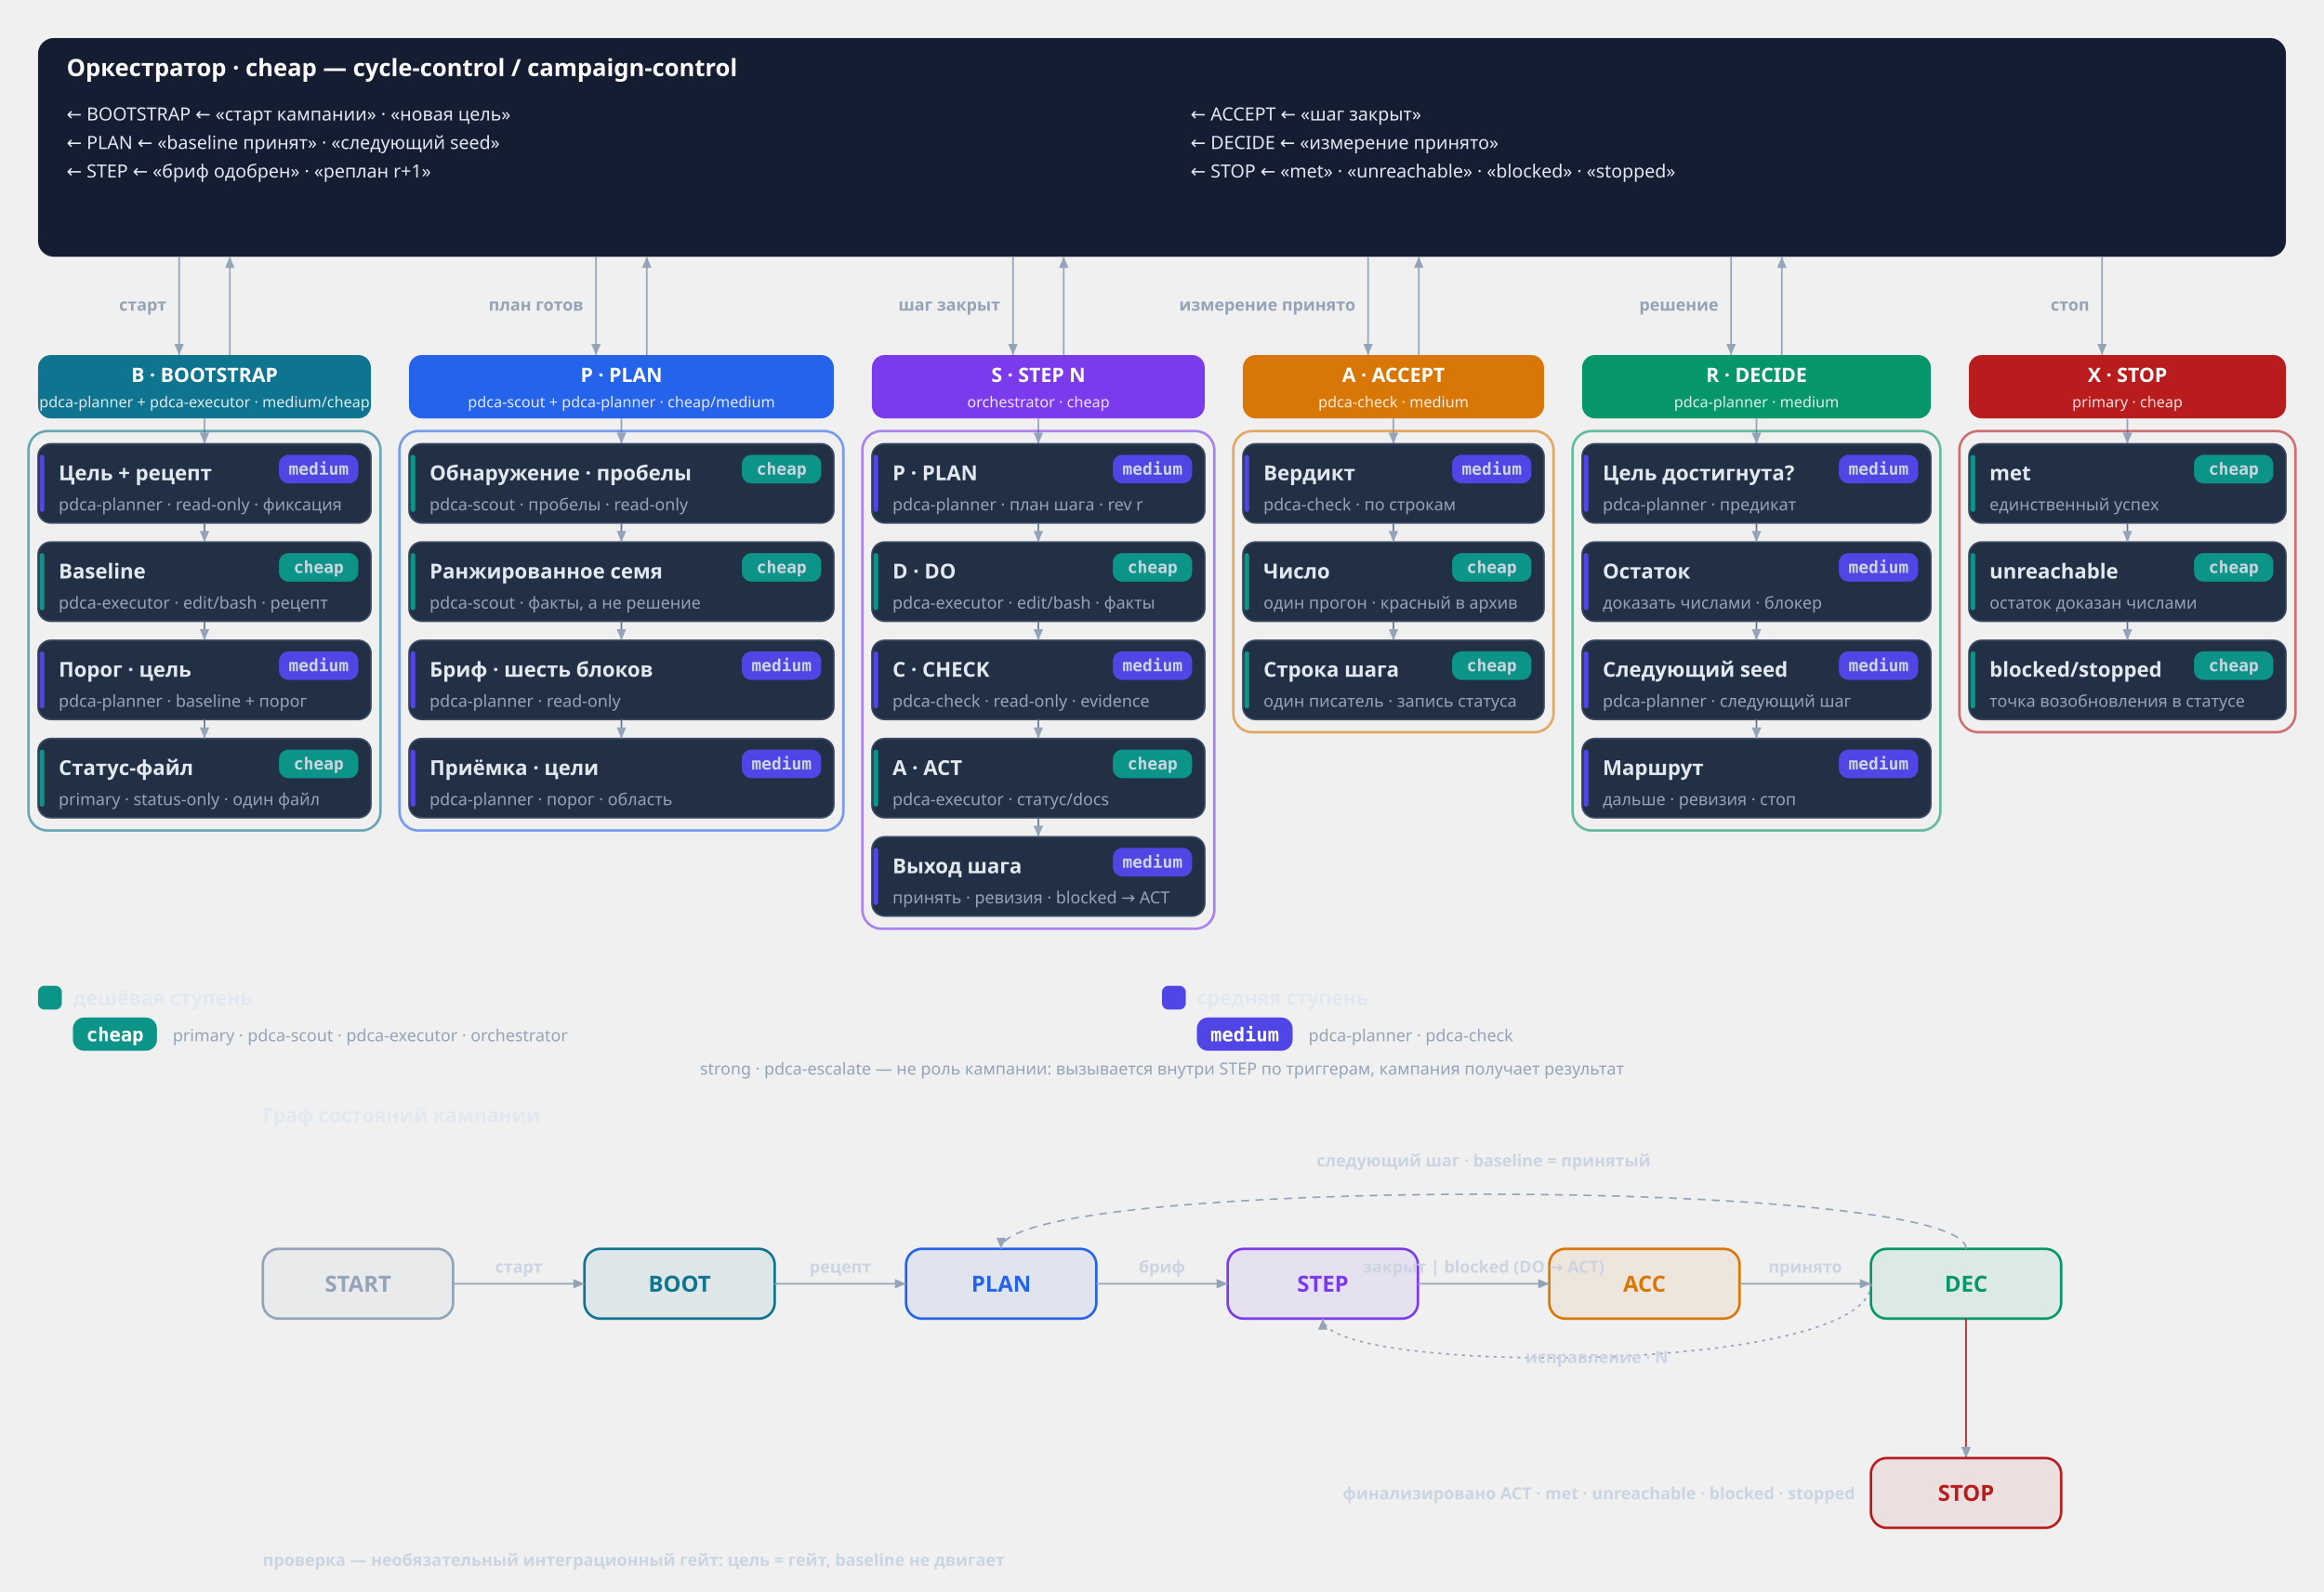
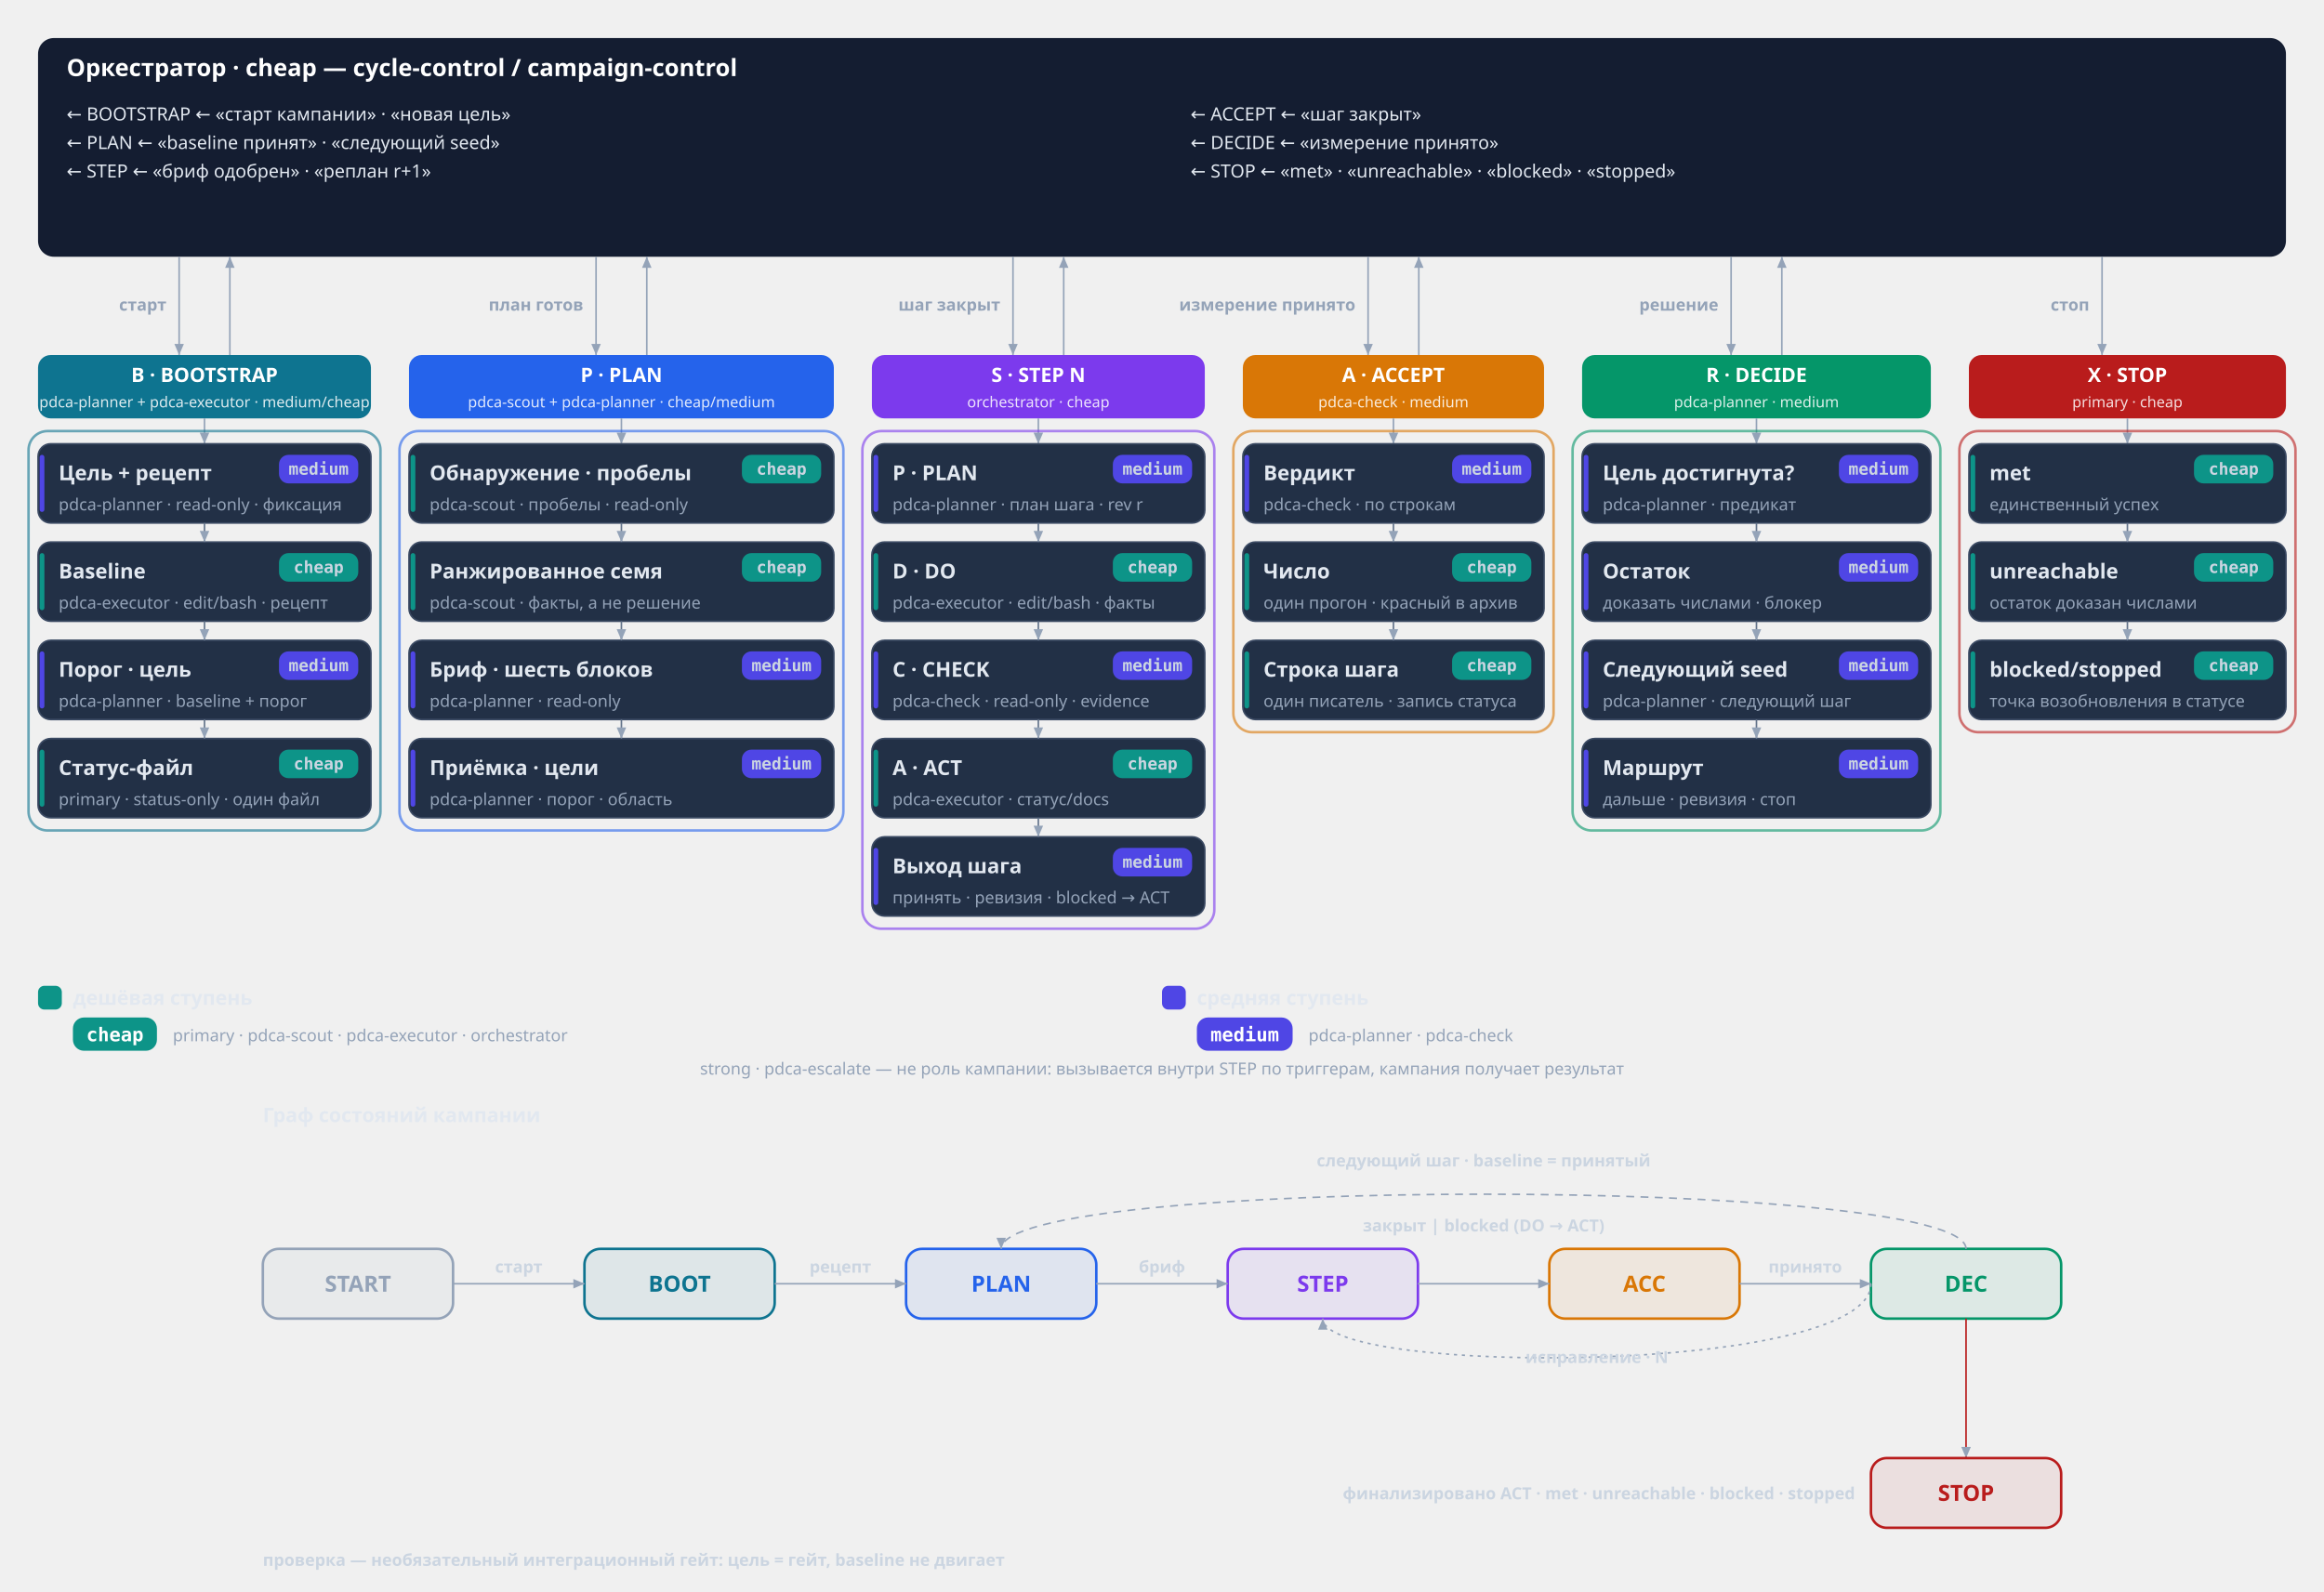
<svg xmlns="http://www.w3.org/2000/svg" viewBox="0 0 1466 1004" width="1466" font-family="Segoe UI, system-ui, sans-serif">
  <defs>
    <marker id="arrow" markerWidth="9" markerHeight="9" refX="7" refY="3" orient="auto">
      <path d="M0,0 L7,3 L0,6 Z" fill="#94a3b8" />
    </marker>
  </defs>
  <style>
.t{font-size:13px;font-weight:600;fill:#e2e8f0}
.s{font-size:10.5px;fill:#94a3b8}
.h{font-size:12.5px;font-weight:700;fill:#ffffff}
.ho{font-size:9.5px;fill:#ffffff;fill-opacity:0.85}
.g{font-size:10.5px;font-weight:600}
.band{fill:#141d31}
.bt{fill:#ffffff;font-size:15px;font-weight:700}
.ol{fill:#e2e8f0;font-size:11.5px}
.lt{font-size:12.5px;font-weight:700;fill:#e2e8f0}
.ls{font-size:10.5px;fill:#94a3b8}
.lm{font-family:ui-monospace,Consolas,Menlo,monospace;font-size:12px;font-weight:700}
.bm{font-family:ui-monospace,Consolas,Menlo,monospace;font-size:10.5px;font-weight:700}
.st{font-size:14px;font-weight:700}
</style>
  <rect x="24" y="24" width="1418" height="138" rx="10" class="band" />
  <text x="42" y="48" class="bt">Оркестратор · cheap — cycle-control / campaign-control</text>
  <text x="42" y="76" class="ol">← BOOTSTRAP ← «старт кампании» · «новая цель»</text>
  <text x="42" y="94" class="ol">← PLAN ← «baseline принят» · «следующий seed»</text>
  <text x="42" y="112" class="ol">← STEP ← «бриф одобрен» · «реплан r+1»</text>
  <text x="751.0" y="76" class="ol">← ACCEPT ← «шаг закрыт»</text>
  <text x="751.0" y="94" class="ol">← DECIDE ← «измерение принято»</text>
  <text x="751.0" y="112" class="ol">← STOP ← «met» · «unreachable» · «blocked» · «stopped»</text>
  <rect x="24" y="224" width="210" height="40" rx="8" fill="#0e7490" />
  <text x="129.0" y="241" class="h" text-anchor="middle">B · BOOTSTRAP</text>
  <text x="129.0" y="257" class="ho" text-anchor="middle">pdca-planner + pdca-executor · medium/cheap</text>
  <polyline points="129.0,264 129.0,280" fill="none" stroke="#94a3b8" marker-end="url(#arrow)" />
  <rect x="24" y="280" width="210" height="50" rx="8" fill="#223046" stroke="#3b4a63" stroke-width="1" />
  <rect x="25" y="287" width="3" height="36" rx="1.5" fill="#4f46e5" />
  <rect x="176" y="287" width="50" height="18" rx="6" fill="#4f46e5" />
  <text x="201.0" y="299.5" class="bm" fill="#cbd5e1" text-anchor="middle">medium</text>
  <text x="37" y="303" class="t">Цель + рецепт</text>
  <text x="37" y="322" class="s">pdca-planner · read-only · фиксация</text>
  <rect x="24" y="342" width="210" height="50" rx="8" fill="#223046" stroke="#3b4a63" stroke-width="1" />
  <rect x="25" y="349" width="3" height="36" rx="1.5" fill="#0d9488" />
  <rect x="176" y="349" width="50" height="18" rx="6" fill="#0d9488" />
  <text x="201.0" y="361.5" class="bm" fill="#cbd5e1" text-anchor="middle">cheap</text>
  <text x="37" y="365" class="t">Baseline</text>
  <text x="37" y="384" class="s">pdca-executor · edit/bash · рецепт</text>
  <polyline points="129.0,330 129.0,342" fill="none" stroke="#64748b" marker-end="url(#arrow)" />
  <rect x="24" y="404" width="210" height="50" rx="8" fill="#223046" stroke="#3b4a63" stroke-width="1" />
  <rect x="25" y="411" width="3" height="36" rx="1.5" fill="#4f46e5" />
  <rect x="176" y="411" width="50" height="18" rx="6" fill="#4f46e5" />
  <text x="201.0" y="423.5" class="bm" fill="#cbd5e1" text-anchor="middle">medium</text>
  <text x="37" y="427" class="t">Порог · цель</text>
  <text x="37" y="446" class="s">pdca-planner · baseline + порог</text>
  <polyline points="129.0,392 129.0,404" fill="none" stroke="#64748b" marker-end="url(#arrow)" />
  <rect x="24" y="466" width="210" height="50" rx="8" fill="#223046" stroke="#3b4a63" stroke-width="1" />
  <rect x="25" y="473" width="3" height="36" rx="1.5" fill="#0d9488" />
  <rect x="176" y="473" width="50" height="18" rx="6" fill="#0d9488" />
  <text x="201.0" y="485.5" class="bm" fill="#cbd5e1" text-anchor="middle">cheap</text>
  <text x="37" y="489" class="t">Статус-файл</text>
  <text x="37" y="508" class="s">primary · status-only · один файл</text>
  <polyline points="129.0,454 129.0,466" fill="none" stroke="#64748b" marker-end="url(#arrow)" />
  <rect x="18" y="272" width="222" height="252" rx="12" fill="none" stroke="#0e7490" stroke-opacity="0.6" stroke-width="1.6" />
  <rect x="258" y="224" width="268" height="40" rx="8" fill="#2563eb" />
  <text x="392.0" y="241" class="h" text-anchor="middle">P · PLAN</text>
  <text x="392.0" y="257" class="ho" text-anchor="middle">pdca-scout + pdca-planner · cheap/medium</text>
  <polyline points="392.0,264 392.0,280" fill="none" stroke="#94a3b8" marker-end="url(#arrow)" />
  <rect x="258" y="280" width="268" height="50" rx="8" fill="#223046" stroke="#3b4a63" stroke-width="1" />
  <rect x="259" y="287" width="3" height="36" rx="1.5" fill="#0d9488" />
  <rect x="468" y="287" width="50" height="18" rx="6" fill="#0d9488" />
  <text x="493.0" y="299.5" class="bm" fill="#cbd5e1" text-anchor="middle">cheap</text>
  <text x="271" y="303" class="t">Обнаружение · пробелы</text>
  <text x="271" y="322" class="s">pdca-scout · пробелы · read-only</text>
  <rect x="258" y="342" width="268" height="50" rx="8" fill="#223046" stroke="#3b4a63" stroke-width="1" />
  <rect x="259" y="349" width="3" height="36" rx="1.5" fill="#0d9488" />
  <rect x="468" y="349" width="50" height="18" rx="6" fill="#0d9488" />
  <text x="493.0" y="361.5" class="bm" fill="#cbd5e1" text-anchor="middle">cheap</text>
  <text x="271" y="365" class="t">Ранжированное семя</text>
  <text x="271" y="384" class="s">pdca-scout · факты, а не решение</text>
  <polyline points="392.0,330 392.0,342" fill="none" stroke="#64748b" marker-end="url(#arrow)" />
  <rect x="258" y="404" width="268" height="50" rx="8" fill="#223046" stroke="#3b4a63" stroke-width="1" />
  <rect x="259" y="411" width="3" height="36" rx="1.5" fill="#4f46e5" />
  <rect x="468" y="411" width="50" height="18" rx="6" fill="#4f46e5" />
  <text x="493.0" y="423.5" class="bm" fill="#cbd5e1" text-anchor="middle">medium</text>
  <text x="271" y="427" class="t">Бриф · шесть блоков</text>
  <text x="271" y="446" class="s">pdca-planner · read-only</text>
  <polyline points="392.0,392 392.0,404" fill="none" stroke="#64748b" marker-end="url(#arrow)" />
  <rect x="258" y="466" width="268" height="50" rx="8" fill="#223046" stroke="#3b4a63" stroke-width="1" />
  <rect x="259" y="473" width="3" height="36" rx="1.5" fill="#4f46e5" />
  <rect x="468" y="473" width="50" height="18" rx="6" fill="#4f46e5" />
  <text x="493.0" y="485.5" class="bm" fill="#cbd5e1" text-anchor="middle">medium</text>
  <text x="271" y="489" class="t">Приёмка · цели</text>
  <text x="271" y="508" class="s">pdca-planner · порог · область</text>
  <polyline points="392.0,454 392.0,466" fill="none" stroke="#64748b" marker-end="url(#arrow)" />
  <rect x="252" y="272" width="280" height="252" rx="12" fill="none" stroke="#2563eb" stroke-opacity="0.6" stroke-width="1.6" />
  <rect x="550" y="224" width="210" height="40" rx="8" fill="#7c3aed" />
  <text x="655.0" y="241" class="h" text-anchor="middle">S · STEP N</text>
  <text x="655.0" y="257" class="ho" text-anchor="middle">orchestrator · cheap</text>
  <polyline points="655.0,264 655.0,280" fill="none" stroke="#94a3b8" marker-end="url(#arrow)" />
  <rect x="550" y="280" width="210" height="50" rx="8" fill="#223046" stroke="#3b4a63" stroke-width="1" />
  <rect x="551" y="287" width="3" height="36" rx="1.5" fill="#4f46e5" />
  <rect x="702" y="287" width="50" height="18" rx="6" fill="#4f46e5" />
  <text x="727.0" y="299.5" class="bm" fill="#cbd5e1" text-anchor="middle">medium</text>
  <text x="563" y="303" class="t">P · PLAN</text>
  <text x="563" y="322" class="s">pdca-planner · план шага · rev r</text>
  <rect x="550" y="342" width="210" height="50" rx="8" fill="#223046" stroke="#3b4a63" stroke-width="1" />
  <rect x="551" y="349" width="3" height="36" rx="1.5" fill="#0d9488" />
  <rect x="702" y="349" width="50" height="18" rx="6" fill="#0d9488" />
  <text x="727.0" y="361.5" class="bm" fill="#cbd5e1" text-anchor="middle">cheap</text>
  <text x="563" y="365" class="t">D · DO</text>
  <text x="563" y="384" class="s">pdca-executor · edit/bash · факты</text>
  <polyline points="655.0,330 655.0,342" fill="none" stroke="#64748b" marker-end="url(#arrow)" />
  <rect x="550" y="404" width="210" height="50" rx="8" fill="#223046" stroke="#3b4a63" stroke-width="1" />
  <rect x="551" y="411" width="3" height="36" rx="1.5" fill="#4f46e5" />
  <rect x="702" y="411" width="50" height="18" rx="6" fill="#4f46e5" />
  <text x="727.0" y="423.5" class="bm" fill="#cbd5e1" text-anchor="middle">medium</text>
  <text x="563" y="427" class="t">C · CHECK</text>
  <text x="563" y="446" class="s">pdca-check · read-only · evidence</text>
  <polyline points="655.0,392 655.0,404" fill="none" stroke="#64748b" marker-end="url(#arrow)" />
  <rect x="550" y="466" width="210" height="50" rx="8" fill="#223046" stroke="#3b4a63" stroke-width="1" />
  <rect x="551" y="473" width="3" height="36" rx="1.5" fill="#0d9488" />
  <rect x="702" y="473" width="50" height="18" rx="6" fill="#0d9488" />
  <text x="727.0" y="485.5" class="bm" fill="#cbd5e1" text-anchor="middle">cheap</text>
  <text x="563" y="489" class="t">A · ACT</text>
  <text x="563" y="508" class="s">pdca-executor · статус/docs</text>
  <polyline points="655.0,454 655.0,466" fill="none" stroke="#64748b" marker-end="url(#arrow)" />
  <rect x="550" y="528" width="210" height="50" rx="8" fill="#223046" stroke="#3b4a63" stroke-width="1" />
  <rect x="551" y="535" width="3" height="36" rx="1.5" fill="#4f46e5" />
  <rect x="702" y="535" width="50" height="18" rx="6" fill="#4f46e5" />
  <text x="727.0" y="547.5" class="bm" fill="#cbd5e1" text-anchor="middle">medium</text>
  <text x="563" y="551" class="t">Выход шага</text>
  <text x="563" y="570" class="s">принять · ревизия · blocked → ACT</text>
  <polyline points="655.0,516 655.0,528" fill="none" stroke="#64748b" marker-end="url(#arrow)" />
  <rect x="544" y="272" width="222" height="314" rx="12" fill="none" stroke="#7c3aed" stroke-opacity="0.6" stroke-width="1.6" />
  <rect x="784" y="224" width="190" height="40" rx="8" fill="#d97706" />
  <text x="879.0" y="241" class="h" text-anchor="middle">A · ACCEPT</text>
  <text x="879.0" y="257" class="ho" text-anchor="middle">pdca-check · medium</text>
  <polyline points="879.0,264 879.0,280" fill="none" stroke="#94a3b8" marker-end="url(#arrow)" />
  <rect x="784" y="280" width="190" height="50" rx="8" fill="#223046" stroke="#3b4a63" stroke-width="1" />
  <rect x="785" y="287" width="3" height="36" rx="1.5" fill="#4f46e5" />
  <rect x="916" y="287" width="50" height="18" rx="6" fill="#4f46e5" />
  <text x="941.0" y="299.5" class="bm" fill="#cbd5e1" text-anchor="middle">medium</text>
  <text x="797" y="303" class="t">Вердикт</text>
  <text x="797" y="322" class="s">pdca-check · по строкам</text>
  <rect x="784" y="342" width="190" height="50" rx="8" fill="#223046" stroke="#3b4a63" stroke-width="1" />
  <rect x="785" y="349" width="3" height="36" rx="1.5" fill="#0d9488" />
  <rect x="916" y="349" width="50" height="18" rx="6" fill="#0d9488" />
  <text x="941.0" y="361.5" class="bm" fill="#cbd5e1" text-anchor="middle">cheap</text>
  <text x="797" y="365" class="t">Число</text>
  <text x="797" y="384" class="s">один прогон · красный в архив</text>
  <polyline points="879.0,330 879.0,342" fill="none" stroke="#64748b" marker-end="url(#arrow)" />
  <rect x="784" y="404" width="190" height="50" rx="8" fill="#223046" stroke="#3b4a63" stroke-width="1" />
  <rect x="785" y="411" width="3" height="36" rx="1.5" fill="#0d9488" />
  <rect x="916" y="411" width="50" height="18" rx="6" fill="#0d9488" />
  <text x="941.0" y="423.5" class="bm" fill="#cbd5e1" text-anchor="middle">cheap</text>
  <text x="797" y="427" class="t">Строка шага</text>
  <text x="797" y="446" class="s">один писатель · запись статуса</text>
  <polyline points="879.0,392 879.0,404" fill="none" stroke="#64748b" marker-end="url(#arrow)" />
  <rect x="778" y="272" width="202" height="190" rx="12" fill="none" stroke="#d97706" stroke-opacity="0.6" stroke-width="1.6" />
  <rect x="998" y="224" width="220" height="40" rx="8" fill="#059669" />
  <text x="1108.0" y="241" class="h" text-anchor="middle">R · DECIDE</text>
  <text x="1108.0" y="257" class="ho" text-anchor="middle">pdca-planner · medium</text>
  <polyline points="1108.0,264 1108.0,280" fill="none" stroke="#94a3b8" marker-end="url(#arrow)" />
  <rect x="998" y="280" width="220" height="50" rx="8" fill="#223046" stroke="#3b4a63" stroke-width="1" />
  <rect x="999" y="287" width="3" height="36" rx="1.5" fill="#4f46e5" />
  <rect x="1160" y="287" width="50" height="18" rx="6" fill="#4f46e5" />
  <text x="1185.0" y="299.5" class="bm" fill="#cbd5e1" text-anchor="middle">medium</text>
  <text x="1011" y="303" class="t">Цель достигнута?</text>
  <text x="1011" y="322" class="s">pdca-planner · предикат</text>
  <rect x="998" y="342" width="220" height="50" rx="8" fill="#223046" stroke="#3b4a63" stroke-width="1" />
  <rect x="999" y="349" width="3" height="36" rx="1.5" fill="#4f46e5" />
  <rect x="1160" y="349" width="50" height="18" rx="6" fill="#4f46e5" />
  <text x="1185.0" y="361.5" class="bm" fill="#cbd5e1" text-anchor="middle">medium</text>
  <text x="1011" y="365" class="t">Остаток</text>
  <text x="1011" y="384" class="s">доказать числами · блокер</text>
  <polyline points="1108.0,330 1108.0,342" fill="none" stroke="#64748b" marker-end="url(#arrow)" />
  <rect x="998" y="404" width="220" height="50" rx="8" fill="#223046" stroke="#3b4a63" stroke-width="1" />
  <rect x="999" y="411" width="3" height="36" rx="1.5" fill="#4f46e5" />
  <rect x="1160" y="411" width="50" height="18" rx="6" fill="#4f46e5" />
  <text x="1185.0" y="423.5" class="bm" fill="#cbd5e1" text-anchor="middle">medium</text>
  <text x="1011" y="427" class="t">Следующий seed</text>
  <text x="1011" y="446" class="s">pdca-planner · следующий шаг</text>
  <polyline points="1108.0,392 1108.0,404" fill="none" stroke="#64748b" marker-end="url(#arrow)" />
  <rect x="998" y="466" width="220" height="50" rx="8" fill="#223046" stroke="#3b4a63" stroke-width="1" />
  <rect x="999" y="473" width="3" height="36" rx="1.5" fill="#4f46e5" />
  <rect x="1160" y="473" width="50" height="18" rx="6" fill="#4f46e5" />
  <text x="1185.0" y="485.5" class="bm" fill="#cbd5e1" text-anchor="middle">medium</text>
  <text x="1011" y="489" class="t">Маршрут</text>
  <text x="1011" y="508" class="s">дальше · ревизия · стоп</text>
  <polyline points="1108.0,454 1108.0,466" fill="none" stroke="#64748b" marker-end="url(#arrow)" />
  <rect x="992" y="272" width="232" height="252" rx="12" fill="none" stroke="#059669" stroke-opacity="0.6" stroke-width="1.6" />
  <rect x="1242" y="224" width="200" height="40" rx="8" fill="#b91c1c" />
  <text x="1342.0" y="241" class="h" text-anchor="middle">X · STOP</text>
  <text x="1342.0" y="257" class="ho" text-anchor="middle">primary · cheap</text>
  <polyline points="1342.0,264 1342.0,280" fill="none" stroke="#94a3b8" marker-end="url(#arrow)" />
  <rect x="1242" y="280" width="200" height="50" rx="8" fill="#223046" stroke="#3b4a63" stroke-width="1" />
  <rect x="1243" y="287" width="3" height="36" rx="1.5" fill="#0d9488" />
  <rect x="1384" y="287" width="50" height="18" rx="6" fill="#0d9488" />
  <text x="1409.0" y="299.5" class="bm" fill="#cbd5e1" text-anchor="middle">cheap</text>
  <text x="1255" y="303" class="t">met</text>
  <text x="1255" y="322" class="s">единственный успех</text>
  <rect x="1242" y="342" width="200" height="50" rx="8" fill="#223046" stroke="#3b4a63" stroke-width="1" />
  <rect x="1243" y="349" width="3" height="36" rx="1.5" fill="#0d9488" />
  <rect x="1384" y="349" width="50" height="18" rx="6" fill="#0d9488" />
  <text x="1409.0" y="361.5" class="bm" fill="#cbd5e1" text-anchor="middle">cheap</text>
  <text x="1255" y="365" class="t">unreachable</text>
  <text x="1255" y="384" class="s">остаток доказан числами</text>
  <polyline points="1342.0,330 1342.0,342" fill="none" stroke="#64748b" marker-end="url(#arrow)" />
  <rect x="1242" y="404" width="200" height="50" rx="8" fill="#223046" stroke="#3b4a63" stroke-width="1" />
  <rect x="1243" y="411" width="3" height="36" rx="1.5" fill="#0d9488" />
  <rect x="1384" y="411" width="50" height="18" rx="6" fill="#0d9488" />
  <text x="1409.0" y="423.5" class="bm" fill="#cbd5e1" text-anchor="middle">cheap</text>
  <text x="1255" y="427" class="t">blocked/stopped</text>
  <text x="1255" y="446" class="s">точка возобновления в статусе</text>
  <polyline points="1342.0,392 1342.0,404" fill="none" stroke="#64748b" marker-end="url(#arrow)" />
  <rect x="1236" y="272" width="212" height="190" rx="12" fill="none" stroke="#b91c1c" stroke-opacity="0.6" stroke-width="1.6" />
  <polyline points="113.0,162 113.0,224" fill="none" stroke="#94a3b8" data-edge-id="dispatch_b" marker-end="url(#arrow)" />
  <text x="105.0" y="196.0" class="g" fill="#94a3b8" text-anchor="end">старт</text>
  <polyline points="145.0,224 145.0,162" fill="none" stroke="#94a3b8" data-edge-id="return_b" marker-end="url(#arrow)" />
  <polyline points="376.0,162 376.0,224" fill="none" stroke="#94a3b8" data-edge-id="dispatch_p" marker-end="url(#arrow)" />
  <text x="368.0" y="196.0" class="g" fill="#94a3b8" text-anchor="end">план готов</text>
  <polyline points="408.0,224 408.0,162" fill="none" stroke="#94a3b8" data-edge-id="return_p" marker-end="url(#arrow)" />
  <polyline points="639.0,162 639.0,224" fill="none" stroke="#94a3b8" data-edge-id="dispatch_s" marker-end="url(#arrow)" />
  <text x="631.0" y="196.0" class="g" fill="#94a3b8" text-anchor="end">шаг закрыт</text>
  <polyline points="671.0,224 671.0,162" fill="none" stroke="#94a3b8" data-edge-id="return_s" marker-end="url(#arrow)" />
  <polyline points="863.0,162 863.0,224" fill="none" stroke="#94a3b8" data-edge-id="dispatch_a" marker-end="url(#arrow)" />
  <text x="855.0" y="196.0" class="g" fill="#94a3b8" text-anchor="end">измерение принято</text>
  <polyline points="895.0,224 895.0,162" fill="none" stroke="#94a3b8" data-edge-id="return_a" marker-end="url(#arrow)" />
  <polyline points="1092.0,162 1092.0,224" fill="none" stroke="#94a3b8" data-edge-id="dispatch_r" marker-end="url(#arrow)" />
  <text x="1084.0" y="196.0" class="g" fill="#94a3b8" text-anchor="end">решение</text>
  <polyline points="1124.0,224 1124.0,162" fill="none" stroke="#94a3b8" data-edge-id="return_r" marker-end="url(#arrow)" />
  <polyline points="1326.0,162 1326.0,224" fill="none" stroke="#94a3b8" data-edge-id="dispatch_x" marker-end="url(#arrow)" />
  <text x="1318.0" y="196.0" class="g" fill="#94a3b8" text-anchor="end">стоп</text>
  <rect x="24.0" y="622" width="15" height="15" rx="4" fill="#0d9488" />
  <text x="46.0" y="634" class="lt">дешёвая ступень</text>
  <rect x="46.0" y="642" width="53.0" height="21" rx="7" fill="#0d9488" />
  <text x="72.5" y="657" class="lm" fill="#ffffff" text-anchor="middle">cheap</text>
  <text x="109.0" y="657" class="ls">primary · pdca-scout · pdca-executor · orchestrator</text>
  <rect x="733.0" y="622" width="15" height="15" rx="4" fill="#4f46e5" />
  <text x="755.0" y="634" class="lt">средняя ступень</text>
  <rect x="755.0" y="642" width="60.4" height="21" rx="7" fill="#4f46e5" />
  <text x="785.2" y="657" class="lm" fill="#ffffff" text-anchor="middle">medium</text>
  <text x="825.4" y="657" class="ls">pdca-planner · pdca-check</text>
  <text x="733.0" y="678" class="ls" text-anchor="middle">strong · pdca-escalate — не роль кампании: вызывается внутри STEP по триггерам, кампания получает результат</text>
  <text x="165.8" y="708" class="lt">Граф состояний кампании</text>
  <rect x="165.8" y="788" width="120" height="44" rx="10" fill="#94a3b8" fill-opacity="0.08" stroke="#94a3b8" stroke-width="1.6" data-node-id="START" />
  <text x="225.8" y="815.0" class="st" fill="#94a3b8" text-anchor="middle">START</text>
  <rect x="368.68" y="788" width="120" height="44" rx="10" fill="#0e7490" fill-opacity="0.08" stroke="#0e7490" stroke-width="1.6" data-node-id="BOOT" />
  <text x="428.68" y="815.0" class="st" fill="#0e7490" text-anchor="middle">BOOT</text>
  <rect x="571.56" y="788" width="120" height="44" rx="10" fill="#2563eb" fill-opacity="0.08" stroke="#2563eb" stroke-width="1.6" data-node-id="PLAN" />
  <text x="631.56" y="815.0" class="st" fill="#2563eb" text-anchor="middle">PLAN</text>
  <rect x="774.44" y="788" width="120" height="44" rx="10" fill="#7c3aed" fill-opacity="0.08" stroke="#7c3aed" stroke-width="1.6" data-node-id="STEP" />
  <text x="834.44" y="815.0" class="st" fill="#7c3aed" text-anchor="middle">STEP</text>
  <rect x="977.32" y="788" width="120" height="44" rx="10" fill="#d97706" fill-opacity="0.08" stroke="#d97706" stroke-width="1.6" data-node-id="ACC" />
  <text x="1037.32" y="815.0" class="st" fill="#d97706" text-anchor="middle">ACC</text>
  <rect x="1180.2" y="788" width="120" height="44" rx="10" fill="#059669" fill-opacity="0.08" stroke="#059669" stroke-width="1.6" data-node-id="DEC" />
  <text x="1240.2" y="815.0" class="st" fill="#059669" text-anchor="middle">DEC</text>
  <polyline points="285.8,810.0 368.68,810.0" fill="none" stroke="#94a3b8" data-edge-id="start_boot" marker-end="url(#arrow)" />
  <text x="327.24" y="803.0" class="g" fill="#cbd5e1" text-anchor="middle">старт</text>
  <polyline points="488.68,810.0 571.56,810.0" fill="none" stroke="#94a3b8" data-edge-id="boot_plan" marker-end="url(#arrow)" />
  <text x="530.12" y="803.0" class="g" fill="#cbd5e1" text-anchor="middle">рецепт</text>
  <polyline points="691.56,810.0 774.44,810.0" fill="none" stroke="#94a3b8" data-edge-id="plan_step" marker-end="url(#arrow)" />
  <text x="733.0" y="803.0" class="g" fill="#cbd5e1" text-anchor="middle">бриф</text>
  <polyline points="894.44,810.0 977.32,810.0" fill="none" stroke="#94a3b8" data-edge-id="step_acc" marker-end="url(#arrow)" />
-   <text x="935.88" y="803.0" class="g" fill="#cbd5e1" text-anchor="middle">закрыт | blocked (DO → ACT)</text>
+   <text x="935.88" y="777" class="g" fill="#cbd5e1" text-anchor="middle">закрыт | blocked (DO → ACT)</text>
  <polyline points="1097.32,810.0 1180.2,810.0" fill="none" stroke="#94a3b8" data-edge-id="acc_dec" marker-end="url(#arrow)" />
  <text x="1138.76" y="803.0" class="g" fill="#cbd5e1" text-anchor="middle">принято</text>
  <path d="M1240.2,788 C1240.2,742 631.56,742 631.56,788" fill="none" stroke="#94a3b8" stroke-dasharray="5 4" marker-end="url(#arrow)" data-edge-id="decide_plan" />
  <text x="935.88" y="736" class="g" fill="#cbd5e1" text-anchor="middle">следующий шаг · baseline = принятый</text>
  <path d="M1180.2,810.0 C1180.2,868 834.44,868 834.44,832" fill="none" stroke="#94a3b8" stroke-dasharray="2 3" marker-end="url(#arrow)" data-edge-id="decide_step" />
  <text x="1007.32" y="860" class="g" fill="#cbd5e1" text-anchor="middle">исправление · N</text>
  <polyline points="1240.2,832 1240.2,920" fill="none" stroke="#b91c1c" data-edge-id="decide_stop" marker-end="url(#arrow)" />
  <rect x="1180.2" y="920" width="120" height="44" rx="10" fill="#b91c1c" fill-opacity="0.08" stroke="#b91c1c" stroke-width="1.6" data-node-id="STOP" />
  <text x="1240.2" y="947.0" class="st" fill="#b91c1c" text-anchor="middle">STOP</text>
  <text x="1170.2" y="946.0" class="g" fill="#cbd5e1" text-anchor="end">финализировано ACT · met · unreachable · blocked · stopped</text>
  <text x="165.8" y="988" class="g" fill="#cbd5e1" text-anchor="start">проверка — необязательный интеграционный гейт: цель = гейт, baseline не двигает</text>
</svg>
